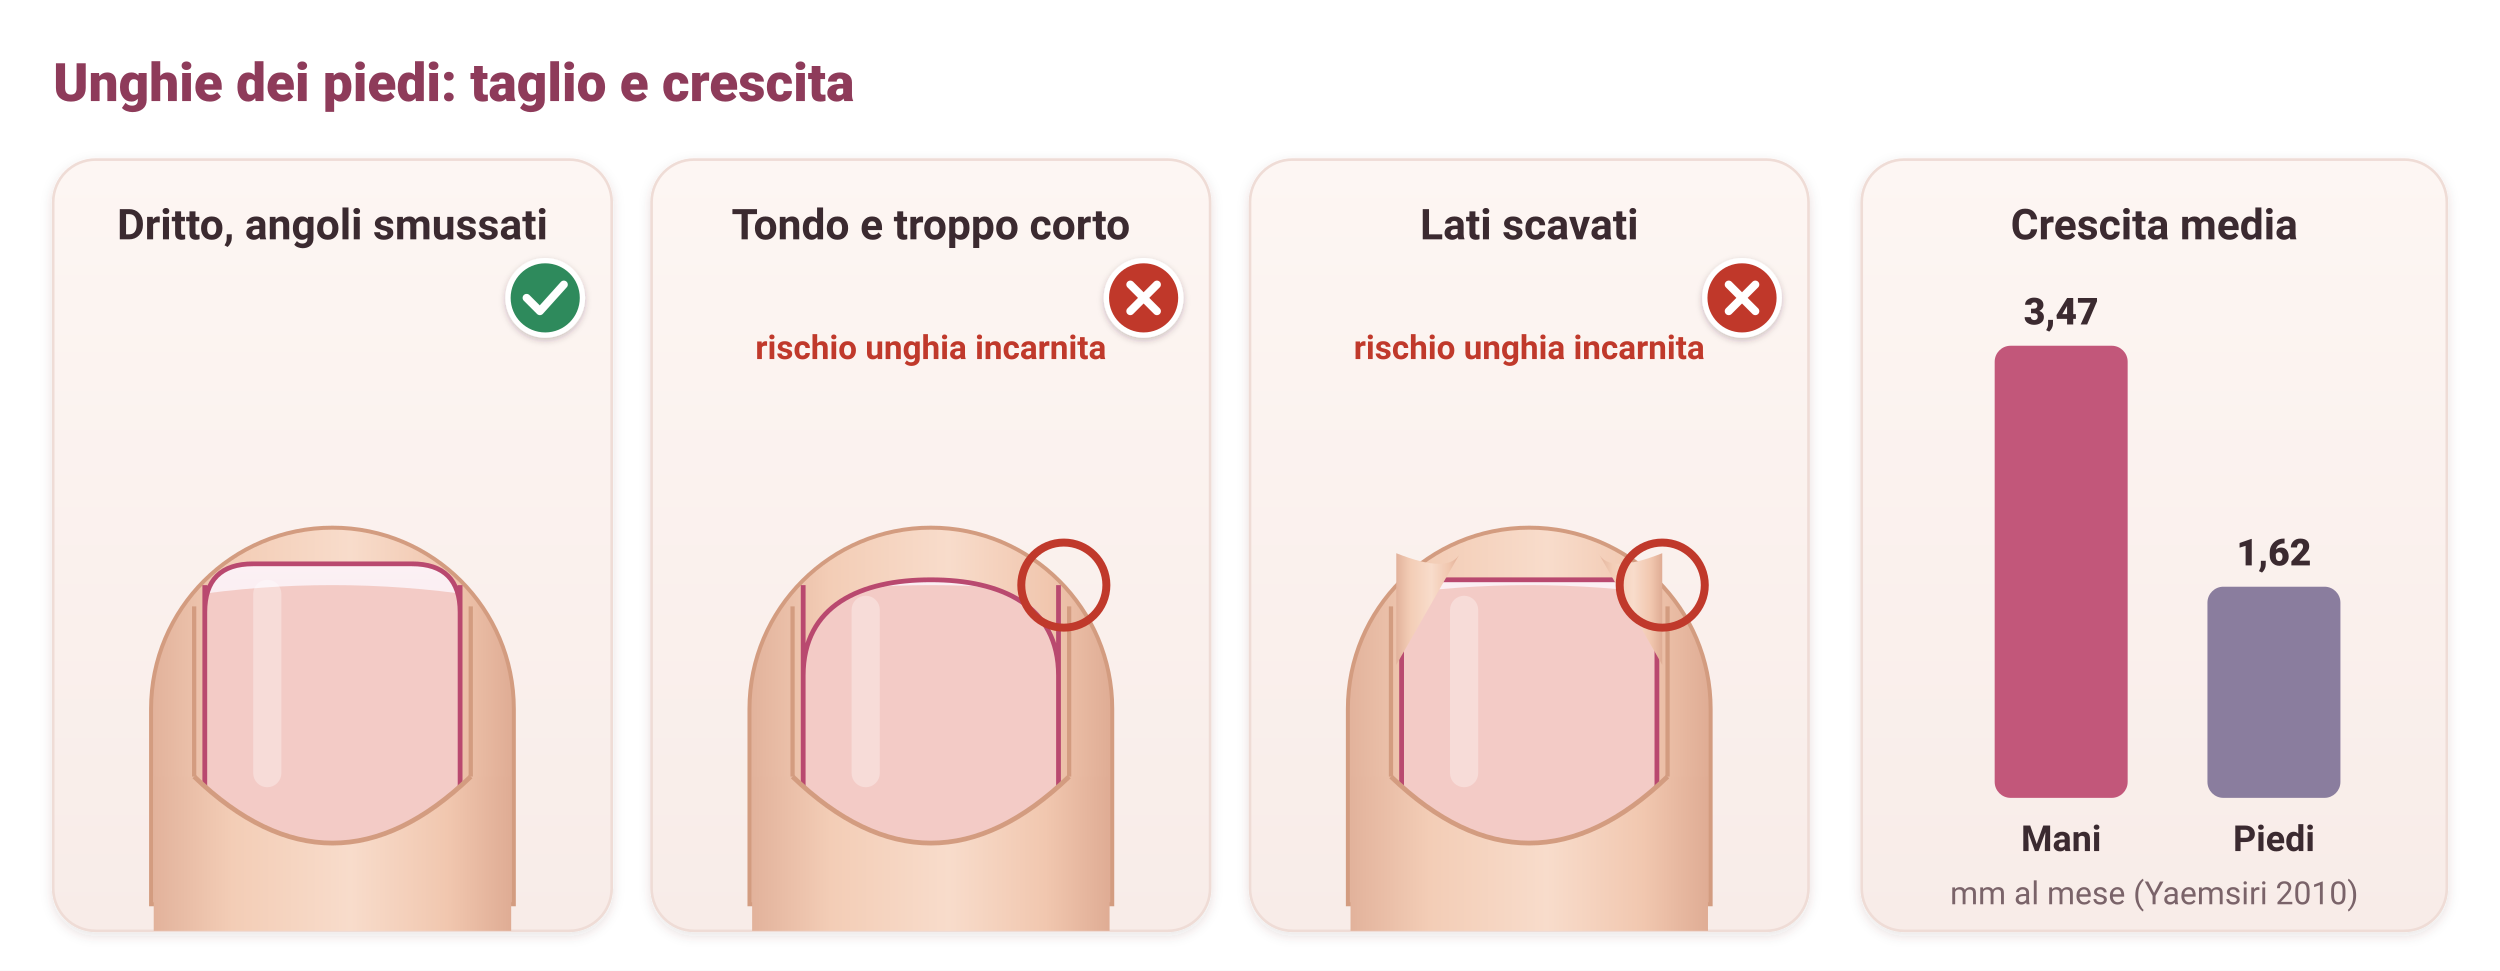
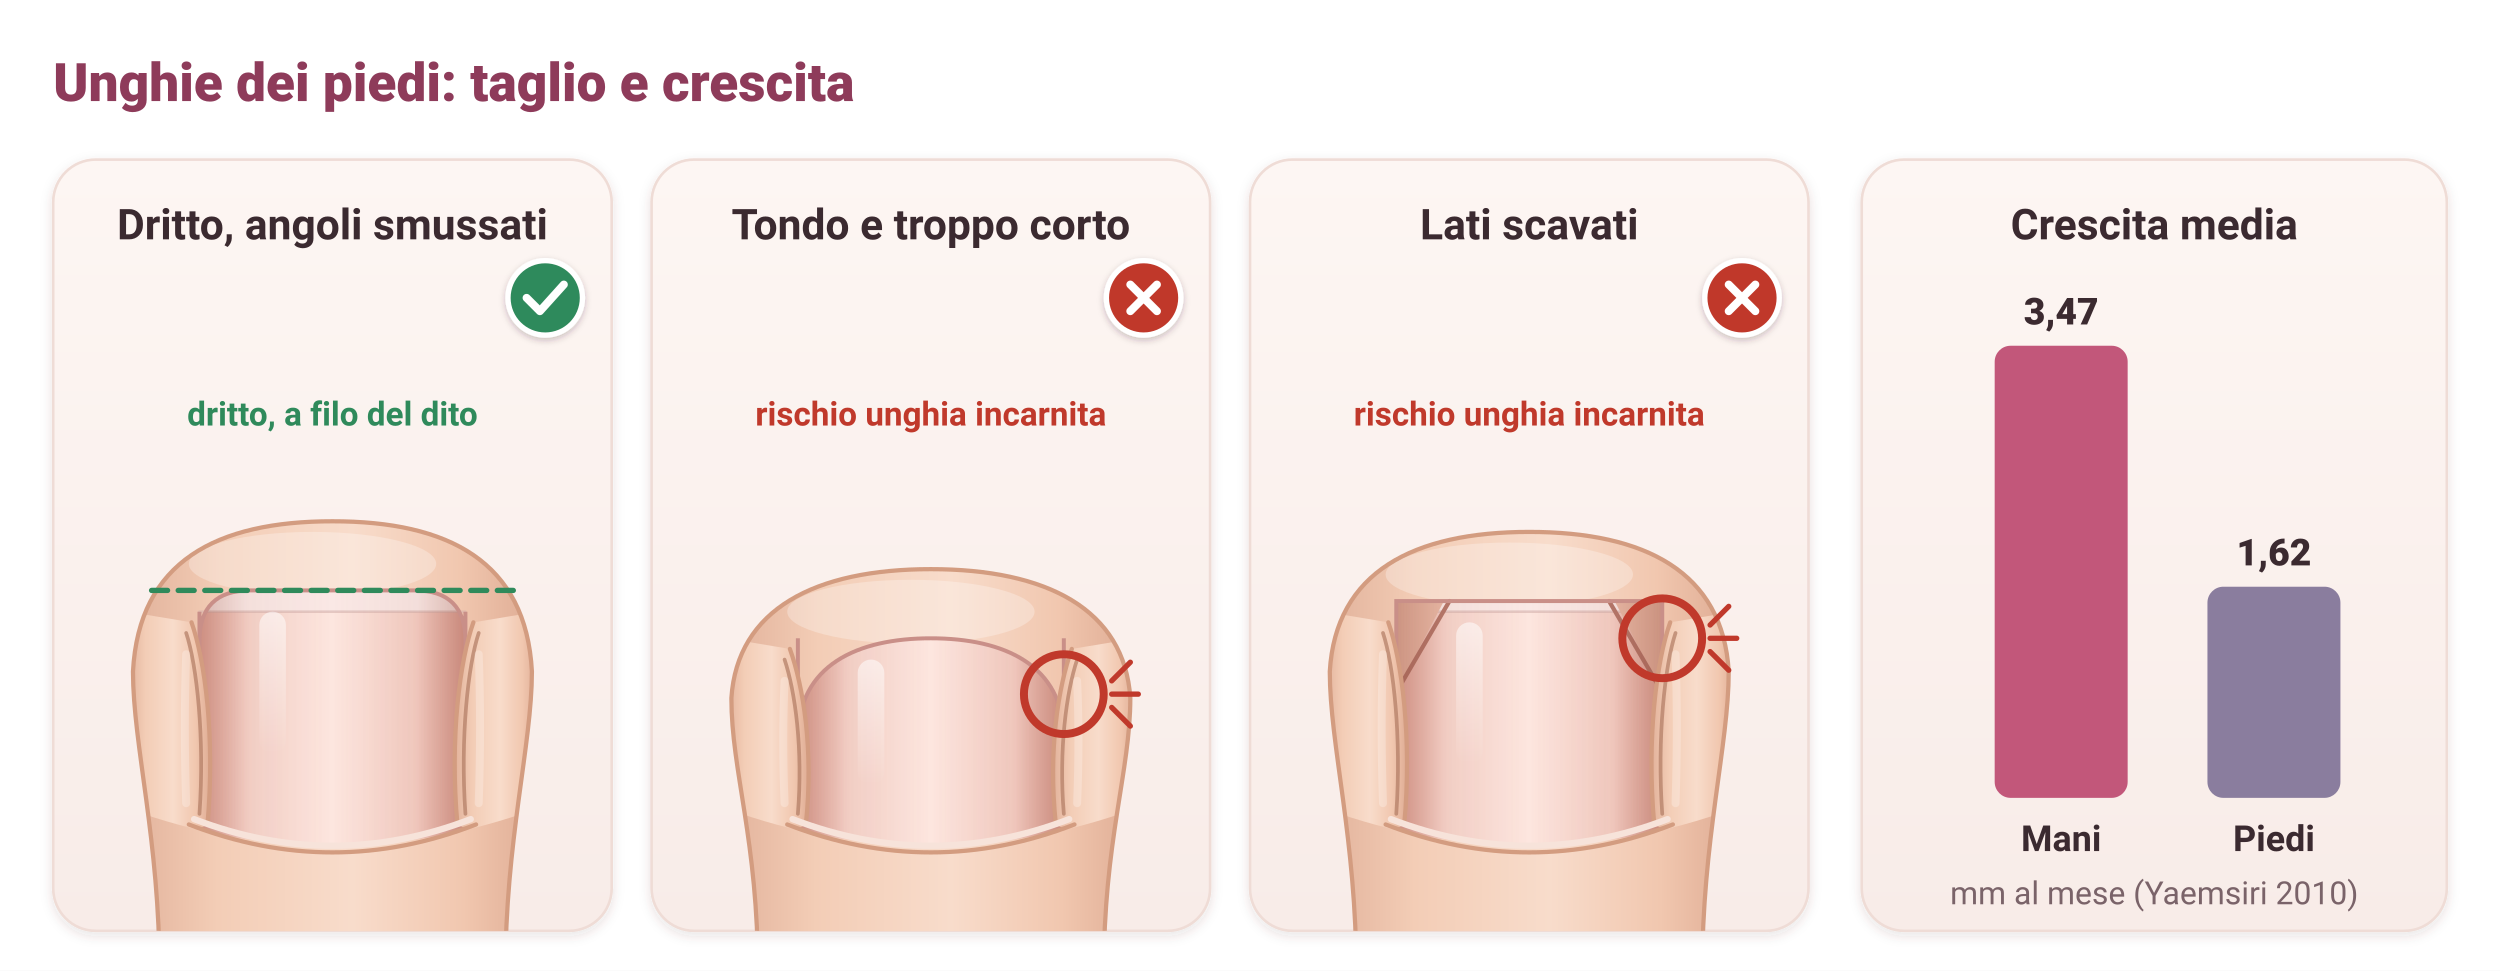
<svg xmlns="http://www.w3.org/2000/svg" viewBox="0 0 940 365" width="940" height="365" font-family="system-ui, -apple-system, 'Segoe UI', Roboto, Arial, sans-serif" role="img">
  <rect width="100%" height="100%" fill="#ffffff" />
  <defs>
    <linearGradient id="nxSkin" x1="0" y1="0" x2="1" y2="0">
      <stop offset="0" stop-color="#e2b29b" />
      <stop offset=".22" stop-color="#f3cdb6" />
      <stop offset=".55" stop-color="#f8dccb" />
      <stop offset=".82" stop-color="#f1c7af" />
      <stop offset="1" stop-color="#dfac94" />
-     </linearGradient>
-     <linearGradient id="nxFree" x1="0" y1="0" x2="0" y2="1">
-       <stop offset="0" stop-color="#ffffff" />
-       <stop offset="1" stop-color="#fbeef2" />
    </linearGradient>
    <linearGradient id="nxPanel" x1="0" y1="0" x2="0" y2="1">
      <stop offset="0" stop-color="#fdf6f3" />
      <stop offset="1" stop-color="#f8ece8" />
    </linearGradient>
    <filter id="nxSh" x="-5%" y="-5%" width="110%" height="115%">
      <feDropShadow dx="0" dy="1.5" stdDeviation="2.2" flood-color="#5a2a3a" flood-opacity=".13" />
    </filter>
    <filter id="nxShS" x="-20%" y="-20%" width="140%" height="150%">
      <feDropShadow dx="0" dy="1" stdDeviation="1.2" flood-color="#3b2a30" flood-opacity=".25" />
    </filter>
  </defs>
  <text x="20.0" y="38.0" font-size="20" text-anchor="start" font-weight="800" fill="#8e3b5a">Unghie dei piedi: taglio e crescita</text>
  <rect x="20" y="60" width="210" height="290" rx="16" fill="url(#nxPanel)" stroke="#efdcd6" stroke-width="1" filter="url(#nxSh)" />
  <text x="125.0" y="90.0" font-size="16" text-anchor="middle" font-weight="700" fill="#3b2a30">Dritto, angoli smussati</text>
  <circle cx="205.0" cy="112.0" r="14" fill="#2f8a5b" stroke="#fff" stroke-width="2" filter="url(#nxShS)" />
  <path d="M198.0,112.0 l5,5 l9,-10" stroke="#fff" stroke-width="3" fill="none" stroke-linecap="round" stroke-linejoin="round" />
-   <path d="M56.8,340.0 L56.8,266.6 A68.2,68.2 0 0 1 193.2,266.6 L193.2,340.0 Z" fill="url(#nxSkin)" stroke="#d39c80" stroke-width="1.5" />
-   <defs>
-     <clipPath id="c199">
-       <path d="M77.0,326.0 L173.0,326.0 L173.0,220.0 L173.0,230.2 Q173.0,212.0 154.8,212.0 L95.2,212.0 Q77.0,212.0 77.0,230.2 L77.0,220.0 Z" />
+   <defs>
+     <clipPath id="p6">
+       <rect x="20" y="60" width="210" height="290" rx="16" />
    </clipPath>
  </defs>
-   <path d="M77.0,326.0 L173.0,326.0 L173.0,220.0 L173.0,230.2 Q173.0,212.0 154.8,212.0 L95.2,212.0 Q77.0,212.0 77.0,230.2 L77.0,220.0 Z" fill="#f3cbc6" />
-   <path d="M71.0,224.0 Q125.0,216.0 179.0,224.0 L179.0,152.0 L71.0,152.0 Z" fill="url(#nxFree)" clip-path="url(#c199)" />
-   <rect x="95.2" y="218.0" width="10.6" height="78.0" rx="5.3" fill="#fff" opacity=".32" clip-path="url(#c199)" />
-   <path d="M77.0,326.0 L173.0,326.0 L173.0,220.0 L173.0,230.2 Q173.0,212.0 154.8,212.0 L95.2,212.0 Q77.0,212.0 77.0,230.2 L77.0,220.0 Z" fill="none" stroke="#b9496f" stroke-width="1.8" />
-   <path d="M57.8,292.0 L73.0,292.0 Q125.0,342.0 177.0,292.0 L192.2,292.0 L192.2,350.0 L57.8,350.0 Z" fill="url(#nxSkin)" />
-   <path d="M73.0,292.0 Q125.0,342.0 177.0,292.0" fill="none" stroke="#d39c80" stroke-width="1.8" />
-   <path d="M73.0,292.0 L73.0,228.0" stroke="#d39c80" stroke-width="1.6" />
-   <path d="M177.0,292.0 L177.0,228.0" stroke="#d39c80" stroke-width="1.6" />
+   <g clip-path="url(#p6)">
+     <defs>
+       <linearGradient id="tn1" x1="0" y1="0" x2="1" y2="0">
+         <stop offset="0" stop-color="#eab0a4" />
+         <stop offset="0.2" stop-color="#f7d5cc" />
+         <stop offset="0.5" stop-color="#fde6df" />
+         <stop offset="0.8" stop-color="#f6d0c6" />
+         <stop offset="1" stop-color="#e6ab9f" />
+       </linearGradient>
+     </defs>
+     <defs>
+       <linearGradient id="ts2" x1="0" y1="0" x2="1" y2="0">
+         <stop offset="0" stop-color="#8a3f2e" stop-opacity="0.3" />
+         <stop offset="0.18" stop-color="#8a3f2e" stop-opacity="0.05" />
+         <stop offset="0.5" stop-color="#8a3f2e" stop-opacity="0" />
+         <stop offset="0.82" stop-color="#8a3f2e" stop-opacity="0.06" />
+         <stop offset="1" stop-color="#8a3f2e" stop-opacity="0.32" />
+       </linearGradient>
+     </defs>
+     <defs>
+       <linearGradient id="th3" x1="0" y1="0" x2="0" y2="1">
+         <stop offset="0" stop-color="#fff" stop-opacity="0.9" />
+         <stop offset="0.6" stop-color="#fff" stop-opacity="0.35" />
+         <stop offset="1" stop-color="#fff" stop-opacity="0" />
+       </linearGradient>
+     </defs>
+     <defs>
+       <clipPath id="toe4">
+         <path d="M60.0,366.0 C60.0,316.0 50.0,280.0 50.0,252.5 C52.2,211.0 81.5,196.0 125.0,196.0 C168.5,196.0 197.8,211.0 200.0,252.5 C200.0,280.0 190.0,316.0 190.0,366.0 C151.0,376.0 99.0,376.0 60.0,366.0 Z" />
+       </clipPath>
+     </defs>
+     <path d="M60.0,366.0 C60.0,316.0 50.0,280.0 50.0,252.5 C52.2,211.0 81.5,196.0 125.0,196.0 C168.5,196.0 197.8,211.0 200.0,252.5 C200.0,280.0 190.0,316.0 190.0,366.0 C151.0,376.0 99.0,376.0 60.0,366.0 Z" fill="url(#nxSkin)" />
+     <ellipse cx="117.5" cy="212.0" rx="46.5" ry="12.0" fill="#fff" opacity=".28" clip-path="url(#toe4)" />
+     <defs>
+       <clipPath id="c5">
+         <path d="M75.0,322.0 L175.0,322.0 L175.0,230.0 L175.0,241.0 Q175.0,222.0 156.0,222.0 L94.0,222.0 Q75.0,222.0 75.0,241.0 L75.0,230.0 Z" />
+       </clipPath>
+     </defs>
+     <path d="M75.0,322.0 L175.0,322.0 L175.0,230.0 L175.0,241.0 Q175.0,222.0 156.0,222.0 L94.0,222.0 Q75.0,222.0 75.0,241.0 L75.0,230.0 Z" fill="url(#tn1)" />
+     <rect x="71.0" y="212.0" width="108.0" height="18.0" fill="#fae8e5" clip-path="url(#c5)" />
+     <line x1="75.0" y1="230.0" x2="175.0" y2="230.0" stroke="#d6b3ae" stroke-width="1" stroke-linecap="round" opacity=".6" />
+     <rect x="75.0" y="218.0" width="100.0" height="106.0" fill="url(#ts2)" clip-path="url(#c5)" />
+     <rect x="97.5" y="230.0" width="10.0" height="53.3" rx="5.0" fill="url(#th3)" opacity=".6" clip-path="url(#c5)" />
+     <path d="M75.0,322.0 L175.0,322.0 L175.0,230.0 L175.0,241.0 Q175.0,222.0 156.0,222.0 L94.0,222.0 Q75.0,222.0 75.0,241.0 L75.0,230.0 Z" fill="none" stroke="#c98f88" stroke-width="1.5" />
+     <path d="M78.0,310.0 C81.0,277.3 77.0,248.0 72.0,234.0 L48.0,230.0 L48.0,326.0 Z" fill="url(#nxSkin)" clip-path="url(#toe4)" />
+     <path d="M78.0,310.0 C81.0,277.3 77.0,248.0 72.0,234.0" fill="none" stroke="#d39c80" stroke-width="1.6" stroke-linecap="round" stroke-linejoin="round" />
+     <path d="M75.0,306.0 C77.0,277.3 74.0,250.0 70.0,238.0" fill="none" stroke="#b07a62" stroke-width="1.4" stroke-linecap="round" stroke-linejoin="round" opacity=".7" />
+     <path d="M70.0,302.0 Q69.0,273.0 70.0,246.0" fill="none" stroke="#fff" stroke-width="3" stroke-linecap="round" stroke-linejoin="round" opacity=".25" />
+     <path d="M172.0,310.0 C169.0,277.3 173.0,248.0 178.0,234.0 L202.0,230.0 L202.0,326.0 Z" fill="url(#nxSkin)" clip-path="url(#toe4)" />
+     <path d="M172.0,310.0 C169.0,277.3 173.0,248.0 178.0,234.0" fill="none" stroke="#d39c80" stroke-width="1.6" stroke-linecap="round" stroke-linejoin="round" />
+     <path d="M175.0,306.0 C173.0,277.3 176.0,250.0 180.0,238.0" fill="none" stroke="#b07a62" stroke-width="1.4" stroke-linecap="round" stroke-linejoin="round" opacity=".7" />
+     <path d="M180.0,302.0 Q181.0,273.0 180.0,246.0" fill="none" stroke="#fff" stroke-width="3" stroke-linecap="round" stroke-linejoin="round" opacity=".25" />
+     <path d="M48.0,304.0 Q125.0,332.0 202.0,304.0 L202.0,386.0 L48.0,386.0 Z" fill="url(#nxSkin)" clip-path="url(#toe4)" />
+     <path d="M73.0,308.0 Q125.0,328.0 177.0,308.0" fill="none" stroke="#f7e3da" stroke-width="2.4" stroke-linecap="round" stroke-linejoin="round" />
+     <path d="M71.0,310.0 Q125.0,331.0 179.0,310.0" fill="none" stroke="#d39c80" stroke-width="1.6" stroke-linecap="round" stroke-linejoin="round" />
+     <path d="M60.0,366.0 C60.0,316.0 50.0,280.0 50.0,252.5 C52.2,211.0 81.5,196.0 125.0,196.0 C168.5,196.0 197.8,211.0 200.0,252.5 C200.0,280.0 190.0,316.0 190.0,366.0 C151.0,376.0 99.0,376.0 60.0,366.0 Z" fill="none" stroke="#d39c80" stroke-width="1.6" />
+   </g>
+   <line x1="57.0" y1="222.0" x2="193.0" y2="222.0" stroke="#2f8a5b" stroke-width="2" stroke-linecap="round" stroke-dasharray="6 4" />
+   <text x="125.0" y="160.0" font-size="12.5" text-anchor="middle" font-weight="600" fill="#2f8a5b">dritto, a filo del dito</text>
  <rect x="245" y="60" width="210" height="290" rx="16" fill="url(#nxPanel)" stroke="#efdcd6" stroke-width="1" filter="url(#nxSh)" />
  <text x="350.0" y="90.0" font-size="16" text-anchor="middle" font-weight="700" fill="#3b2a30">Tondo e troppo corto</text>
  <circle cx="430.0" cy="112.0" r="14" fill="#c0392b" stroke="#fff" stroke-width="2" filter="url(#nxShS)" />
  <path d="M425.0,107.0 l10,10 M435.0,107.0 l-10,10" stroke="#fff" stroke-width="3" stroke-linecap="round" />
-   <path d="M281.8,340.0 L281.8,266.6 A68.2,68.2 0 0 1 418.2,266.6 L418.2,340.0 Z" fill="url(#nxSkin)" stroke="#d39c80" stroke-width="1.5" />
-   <defs>
-     <clipPath id="c200">
-       <path d="M302.0,326.0 L398.0,326.0 L398.0,220.0 L398.0,254.0 C398.0,227.6 376.4,218.0 350.0,218.0 C323.6,218.0 302.0,227.6 302.0,254.0 L302.0,220.0 Z" />
+   <defs>
+     <clipPath id="p12">
+       <rect x="245" y="60" width="210" height="290" rx="16" />
    </clipPath>
  </defs>
-   <path d="M302.0,326.0 L398.0,326.0 L398.0,220.0 L398.0,254.0 C398.0,227.6 376.4,218.0 350.0,218.0 C323.6,218.0 302.0,227.6 302.0,254.0 L302.0,220.0 Z" fill="#f3cbc6" />
-   <path d="M296.0,224.0 Q350.0,216.0 404.0,224.0 L404.0,158.0 L296.0,158.0 Z" fill="url(#nxFree)" clip-path="url(#c200)" />
-   <rect x="320.2" y="224.0" width="10.6" height="72.0" rx="5.3" fill="#fff" opacity=".32" clip-path="url(#c200)" />
-   <path d="M302.0,326.0 L398.0,326.0 L398.0,220.0 L398.0,254.0 C398.0,227.6 376.4,218.0 350.0,218.0 C323.6,218.0 302.0,227.6 302.0,254.0 L302.0,220.0 Z" fill="none" stroke="#b9496f" stroke-width="1.8" />
-   <path d="M282.8,292.0 L298.0,292.0 Q350.0,342.0 402.0,292.0 L417.2,292.0 L417.2,350.0 L282.8,350.0 Z" fill="url(#nxSkin)" />
-   <path d="M298.0,292.0 Q350.0,342.0 402.0,292.0" fill="none" stroke="#d39c80" stroke-width="1.8" />
-   <path d="M298.0,292.0 L298.0,228.0" stroke="#d39c80" stroke-width="1.6" />
-   <path d="M402.0,292.0 L402.0,228.0" stroke="#d39c80" stroke-width="1.6" />
-   <circle cx="400" cy="220" r="16" fill="none" stroke="#c0392b" stroke-width="3" />
-   <text x="350.0" y="135.0" font-size="12.5" text-anchor="middle" font-weight="600" fill="#c0392b">rischio unghia incarnita</text>
+   <g clip-path="url(#p12)">
+     <defs>
+       <linearGradient id="tn7" x1="0" y1="0" x2="1" y2="0">
+         <stop offset="0" stop-color="#eab0a4" />
+         <stop offset="0.2" stop-color="#f7d5cc" />
+         <stop offset="0.5" stop-color="#fde6df" />
+         <stop offset="0.8" stop-color="#f6d0c6" />
+         <stop offset="1" stop-color="#e6ab9f" />
+       </linearGradient>
+     </defs>
+     <defs>
+       <linearGradient id="ts8" x1="0" y1="0" x2="1" y2="0">
+         <stop offset="0" stop-color="#8a3f2e" stop-opacity="0.3" />
+         <stop offset="0.18" stop-color="#8a3f2e" stop-opacity="0.05" />
+         <stop offset="0.5" stop-color="#8a3f2e" stop-opacity="0" />
+         <stop offset="0.82" stop-color="#8a3f2e" stop-opacity="0.06" />
+         <stop offset="1" stop-color="#8a3f2e" stop-opacity="0.32" />
+       </linearGradient>
+     </defs>
+     <defs>
+       <linearGradient id="th9" x1="0" y1="0" x2="0" y2="1">
+         <stop offset="0" stop-color="#fff" stop-opacity="0.9" />
+         <stop offset="0.6" stop-color="#fff" stop-opacity="0.35" />
+         <stop offset="1" stop-color="#fff" stop-opacity="0" />
+       </linearGradient>
+     </defs>
+     <defs>
+       <clipPath id="toe10">
+         <path d="M285.0,366.0 C285.0,316.0 275.0,290.0 275.0,262.5 C277.2,229.0 306.5,214.0 350.0,214.0 C393.5,214.0 422.8,229.0 425.0,262.5 C425.0,290.0 415.0,316.0 415.0,366.0 C376.0,376.0 324.0,376.0 285.0,366.0 Z" />
+       </clipPath>
+     </defs>
+     <path d="M285.0,366.0 C285.0,316.0 275.0,290.0 275.0,262.5 C277.2,229.0 306.5,214.0 350.0,214.0 C393.5,214.0 422.8,229.0 425.0,262.5 C425.0,290.0 415.0,316.0 415.0,366.0 C376.0,376.0 324.0,376.0 285.0,366.0 Z" fill="url(#nxSkin)" />
+     <ellipse cx="342.5" cy="230.0" rx="46.5" ry="12.0" fill="#fff" opacity=".28" clip-path="url(#toe10)" />
+     <defs>
+       <clipPath id="c11">
+         <path d="M300.0,322.0 L400.0,322.0 L400.0,240.0 L400.0,277.5 C400.0,250.0 377.5,240.0 350.0,240.0 C322.5,240.0 300.0,250.0 300.0,277.5 L300.0,240.0 Z" />
+       </clipPath>
+     </defs>
+     <path d="M300.0,322.0 L400.0,322.0 L400.0,240.0 L400.0,277.5 C400.0,250.0 377.5,240.0 350.0,240.0 C322.5,240.0 300.0,250.0 300.0,277.5 L300.0,240.0 Z" fill="url(#tn7)" />
+     <rect x="300.0" y="236.0" width="100.0" height="88.0" fill="url(#ts8)" clip-path="url(#c11)" />
+     <rect x="322.5" y="248.0" width="10.0" height="47.1" rx="5.0" fill="url(#th9)" opacity=".6" clip-path="url(#c11)" />
+     <path d="M300.0,322.0 L400.0,322.0 L400.0,240.0 L400.0,277.5 C400.0,250.0 377.5,240.0 350.0,240.0 C322.5,240.0 300.0,250.0 300.0,277.5 L300.0,240.0 Z" fill="none" stroke="#c98f88" stroke-width="1.5" />
+     <path d="M303.0,310.0 C306.0,281.8 302.0,258.0 297.0,244.0 L273.0,240.0 L273.0,326.0 Z" fill="url(#nxSkin)" clip-path="url(#toe10)" />
+     <path d="M303.0,310.0 C306.0,281.8 302.0,258.0 297.0,244.0" fill="none" stroke="#d39c80" stroke-width="1.6" stroke-linecap="round" stroke-linejoin="round" />
+     <path d="M300.0,306.0 C302.0,281.8 299.0,260.0 295.0,248.0" fill="none" stroke="#b07a62" stroke-width="1.4" stroke-linecap="round" stroke-linejoin="round" opacity=".7" />
+     <path d="M295.0,302.0 Q294.0,278.0 295.0,256.0" fill="none" stroke="#fff" stroke-width="3" stroke-linecap="round" stroke-linejoin="round" opacity=".25" />
+     <path d="M397.0,310.0 C394.0,281.8 398.0,258.0 403.0,244.0 L427.0,240.0 L427.0,326.0 Z" fill="url(#nxSkin)" clip-path="url(#toe10)" />
+     <path d="M397.0,310.0 C394.0,281.8 398.0,258.0 403.0,244.0" fill="none" stroke="#d39c80" stroke-width="1.6" stroke-linecap="round" stroke-linejoin="round" />
+     <path d="M400.0,306.0 C398.0,281.8 401.0,260.0 405.0,248.0" fill="none" stroke="#b07a62" stroke-width="1.4" stroke-linecap="round" stroke-linejoin="round" opacity=".7" />
+     <path d="M405.0,302.0 Q406.0,278.0 405.0,256.0" fill="none" stroke="#fff" stroke-width="3" stroke-linecap="round" stroke-linejoin="round" opacity=".25" />
+     <path d="M273.0,304.0 Q350.0,332.0 427.0,304.0 L427.0,386.0 L273.0,386.0 Z" fill="url(#nxSkin)" clip-path="url(#toe10)" />
+     <path d="M298.0,308.0 Q350.0,328.0 402.0,308.0" fill="none" stroke="#f7e3da" stroke-width="2.4" stroke-linecap="round" stroke-linejoin="round" />
+     <path d="M296.0,310.0 Q350.0,331.0 404.0,310.0" fill="none" stroke="#d39c80" stroke-width="1.6" stroke-linecap="round" stroke-linejoin="round" />
+     <path d="M285.0,366.0 C285.0,316.0 275.0,290.0 275.0,262.5 C277.2,229.0 306.5,214.0 350.0,214.0 C393.5,214.0 422.8,229.0 425.0,262.5 C425.0,290.0 415.0,316.0 415.0,366.0 C376.0,376.0 324.0,376.0 285.0,366.0 Z" fill="none" stroke="#d39c80" stroke-width="1.6" />
+   </g>
+   <circle cx="400.0" cy="261.0" r="15" fill="none" stroke="#c0392b" stroke-width="3" />
+   <path d="M418.0,261.0 l10,0 M418.0,256.0 l7,-7 M418.0,266.0 l7,7" stroke="#c0392b" stroke-width="2" stroke-linecap="round" />
+   <text x="350.0" y="160.0" font-size="12.5" text-anchor="middle" font-weight="600" fill="#c0392b">rischio unghia incarnita</text>
  <rect x="470" y="60" width="210" height="290" rx="16" fill="url(#nxPanel)" stroke="#efdcd6" stroke-width="1" filter="url(#nxSh)" />
  <text x="575.0" y="90.0" font-size="16" text-anchor="middle" font-weight="700" fill="#3b2a30">Lati scavati</text>
  <circle cx="655.0" cy="112.0" r="14" fill="#c0392b" stroke="#fff" stroke-width="2" filter="url(#nxShS)" />
  <path d="M650.0,107.0 l10,10 M660.0,107.0 l-10,10" stroke="#fff" stroke-width="3" stroke-linecap="round" />
-   <path d="M506.8,340.0 L506.8,266.6 A68.2,68.2 0 0 1 643.2,266.6 L643.2,340.0 Z" fill="url(#nxSkin)" stroke="#d39c80" stroke-width="1.5" />
-   <defs>
-     <clipPath id="c201">
-       <path d="M527.0,326.0 L623.0,326.0 L623.0,220.0 L623.0,218.0 L527.0,218.0 L527.0,220.0 Z" />
+   <defs>
+     <clipPath id="p18">
+       <rect x="470" y="60" width="210" height="290" rx="16" />
    </clipPath>
  </defs>
-   <path d="M527.0,326.0 L623.0,326.0 L623.0,220.0 L623.0,218.0 L527.0,218.0 L527.0,220.0 Z" fill="#f3cbc6" />
-   <path d="M521.0,224.0 Q575.0,216.0 629.0,224.0 L629.0,158.0 L521.0,158.0 Z" fill="url(#nxFree)" clip-path="url(#c201)" />
-   <rect x="545.2" y="224.0" width="10.6" height="72.0" rx="5.3" fill="#fff" opacity=".32" clip-path="url(#c201)" />
-   <path d="M527.0,326.0 L623.0,326.0 L623.0,220.0 L623.0,218.0 L527.0,218.0 L527.0,220.0 Z" fill="none" stroke="#b9496f" stroke-width="1.8" />
-   <path d="M507.8,292.0 L523.0,292.0 Q575.0,342.0 627.0,292.0 L642.2,292.0 L642.2,350.0 L507.8,350.0 Z" fill="url(#nxSkin)" />
-   <path d="M523.0,292.0 Q575.0,342.0 627.0,292.0" fill="none" stroke="#d39c80" stroke-width="1.8" />
-   <path d="M523.0,292.0 L523.0,228.0" stroke="#d39c80" stroke-width="1.6" />
-   <path d="M627.0,292.0 L627.0,228.0" stroke="#d39c80" stroke-width="1.6" />
-   <path d="M525,208 Q545,216 549,208 L525,250 Z" fill="url(#nxSkin)" />
-   <path d="M625,208 Q605,216 601,208 L625,250 Z" fill="url(#nxSkin)" />
-   <circle cx="625" cy="220" r="16" fill="none" stroke="#c0392b" stroke-width="3" />
-   <text x="575.0" y="135.0" font-size="12.5" text-anchor="middle" font-weight="600" fill="#c0392b">rischio unghia incarnita</text>
+   <g clip-path="url(#p18)">
+     <defs>
+       <linearGradient id="tn13" x1="0" y1="0" x2="1" y2="0">
+         <stop offset="0" stop-color="#eab0a4" />
+         <stop offset="0.2" stop-color="#f7d5cc" />
+         <stop offset="0.5" stop-color="#fde6df" />
+         <stop offset="0.8" stop-color="#f6d0c6" />
+         <stop offset="1" stop-color="#e6ab9f" />
+       </linearGradient>
+     </defs>
+     <defs>
+       <linearGradient id="ts14" x1="0" y1="0" x2="1" y2="0">
+         <stop offset="0" stop-color="#8a3f2e" stop-opacity="0.3" />
+         <stop offset="0.18" stop-color="#8a3f2e" stop-opacity="0.05" />
+         <stop offset="0.5" stop-color="#8a3f2e" stop-opacity="0" />
+         <stop offset="0.82" stop-color="#8a3f2e" stop-opacity="0.06" />
+         <stop offset="1" stop-color="#8a3f2e" stop-opacity="0.32" />
+       </linearGradient>
+     </defs>
+     <defs>
+       <linearGradient id="th15" x1="0" y1="0" x2="0" y2="1">
+         <stop offset="0" stop-color="#fff" stop-opacity="0.9" />
+         <stop offset="0.6" stop-color="#fff" stop-opacity="0.35" />
+         <stop offset="1" stop-color="#fff" stop-opacity="0" />
+       </linearGradient>
+     </defs>
+     <defs>
+       <clipPath id="toe16">
+         <path d="M510.0,366.0 C510.0,316.0 500.0,280.0 500.0,252.5 C502.2,215.0 531.5,200.0 575.0,200.0 C618.5,200.0 647.8,215.0 650.0,252.5 C650.0,280.0 640.0,316.0 640.0,366.0 C601.0,376.0 549.0,376.0 510.0,366.0 Z" />
+       </clipPath>
+     </defs>
+     <path d="M510.0,366.0 C510.0,316.0 500.0,280.0 500.0,252.5 C502.2,215.0 531.5,200.0 575.0,200.0 C618.5,200.0 647.8,215.0 650.0,252.5 C650.0,280.0 640.0,316.0 640.0,366.0 C601.0,376.0 549.0,376.0 510.0,366.0 Z" fill="url(#nxSkin)" />
+     <ellipse cx="567.5" cy="216.0" rx="46.5" ry="12.0" fill="#fff" opacity=".28" clip-path="url(#toe16)" />
+     <defs>
+       <clipPath id="c17">
+         <path d="M525.0,322.0 L625.0,322.0 L625.0,230.0 L625.0,226.0 L525.0,226.0 L525.0,230.0 Z" />
+       </clipPath>
+     </defs>
+     <path d="M525.0,322.0 L625.0,322.0 L625.0,230.0 L625.0,226.0 L525.0,226.0 L525.0,230.0 Z" fill="url(#tn13)" />
+     <rect x="521.0" y="216.0" width="108.0" height="14.0" fill="#fae8e5" clip-path="url(#c17)" />
+     <line x1="525.0" y1="230.0" x2="625.0" y2="230.0" stroke="#d6b3ae" stroke-width="1" stroke-linecap="round" opacity=".6" />
+     <path d="M523.0,222.0 L545.0,222.0 L523.0,264.0 Z" fill="#e9b9a6" clip-path="url(#c17)" />
+     <path d="M545.0,226.0 L524.0,262.0" fill="none" stroke="#b5776a" stroke-width="1.6" stroke-linecap="round" stroke-linejoin="round" />
+     <path d="M627.0,222.0 L605.0,222.0 L627.0,264.0 Z" fill="#e9b9a6" clip-path="url(#c17)" />
+     <path d="M605.0,226.0 L626.0,262.0" fill="none" stroke="#b5776a" stroke-width="1.6" stroke-linecap="round" stroke-linejoin="round" />
+     <rect x="525.0" y="222.0" width="100.0" height="102.0" fill="url(#ts14)" clip-path="url(#c17)" />
+     <rect x="547.5" y="234.0" width="10.0" height="53.3" rx="5.0" fill="url(#th15)" opacity=".6" clip-path="url(#c17)" />
+     <path d="M525.0,322.0 L625.0,322.0 L625.0,230.0 L625.0,226.0 L525.0,226.0 L525.0,230.0 Z" fill="none" stroke="#c98f88" stroke-width="1.5" />
+     <path d="M528.0,310.0 C531.0,277.3 527.0,248.0 522.0,234.0 L498.0,230.0 L498.0,326.0 Z" fill="url(#nxSkin)" clip-path="url(#toe16)" />
+     <path d="M528.0,310.0 C531.0,277.3 527.0,248.0 522.0,234.0" fill="none" stroke="#d39c80" stroke-width="1.6" stroke-linecap="round" stroke-linejoin="round" />
+     <path d="M525.0,306.0 C527.0,277.3 524.0,250.0 520.0,238.0" fill="none" stroke="#b07a62" stroke-width="1.4" stroke-linecap="round" stroke-linejoin="round" opacity=".7" />
+     <path d="M520.0,302.0 Q519.0,273.0 520.0,246.0" fill="none" stroke="#fff" stroke-width="3" stroke-linecap="round" stroke-linejoin="round" opacity=".25" />
+     <path d="M622.0,310.0 C619.0,277.3 623.0,248.0 628.0,234.0 L652.0,230.0 L652.0,326.0 Z" fill="url(#nxSkin)" clip-path="url(#toe16)" />
+     <path d="M622.0,310.0 C619.0,277.3 623.0,248.0 628.0,234.0" fill="none" stroke="#d39c80" stroke-width="1.6" stroke-linecap="round" stroke-linejoin="round" />
+     <path d="M625.0,306.0 C623.0,277.3 626.0,250.0 630.0,238.0" fill="none" stroke="#b07a62" stroke-width="1.4" stroke-linecap="round" stroke-linejoin="round" opacity=".7" />
+     <path d="M630.0,302.0 Q631.0,273.0 630.0,246.0" fill="none" stroke="#fff" stroke-width="3" stroke-linecap="round" stroke-linejoin="round" opacity=".25" />
+     <path d="M498.0,304.0 Q575.0,332.0 652.0,304.0 L652.0,386.0 L498.0,386.0 Z" fill="url(#nxSkin)" clip-path="url(#toe16)" />
+     <path d="M523.0,308.0 Q575.0,328.0 627.0,308.0" fill="none" stroke="#f7e3da" stroke-width="2.4" stroke-linecap="round" stroke-linejoin="round" />
+     <path d="M521.0,310.0 Q575.0,331.0 629.0,310.0" fill="none" stroke="#d39c80" stroke-width="1.6" stroke-linecap="round" stroke-linejoin="round" />
+     <path d="M510.0,366.0 C510.0,316.0 500.0,280.0 500.0,252.5 C502.2,215.0 531.5,200.0 575.0,200.0 C618.5,200.0 647.8,215.0 650.0,252.5 C650.0,280.0 640.0,316.0 640.0,366.0 C601.0,376.0 549.0,376.0 510.0,366.0 Z" fill="none" stroke="#d39c80" stroke-width="1.6" />
+   </g>
+   <circle cx="625.0" cy="240.0" r="15" fill="none" stroke="#c0392b" stroke-width="3" />
+   <path d="M643.0,240.0 l10,0 M643.0,235.0 l7,-7 M643.0,245.0 l7,7" stroke="#c0392b" stroke-width="2" stroke-linecap="round" />
+   <text x="575.0" y="160.0" font-size="12.5" text-anchor="middle" font-weight="600" fill="#c0392b">rischio unghia incarnita</text>
  <rect x="700" y="60" width="220" height="290" rx="16" fill="url(#nxPanel)" stroke="#efdcd6" stroke-width="1" filter="url(#nxSh)" />
  <text x="810.0" y="90.0" font-size="16" text-anchor="middle" font-weight="700" fill="#3b2a30">Crescita media</text>
  <rect x="750" y="130.0" width="50" height="170.0" rx="6" fill="#c2577a" />
  <text x="775.0" y="122.0" font-size="14" text-anchor="middle" font-weight="800" fill="#3b2a30">3,47</text>
  <text x="775.0" y="320.0" font-size="13.5" text-anchor="middle" font-weight="700" fill="#3b2a30">Mani</text>
  <rect x="830" y="220.6" width="50" height="79.4" rx="6" fill="#8a7d9e" />
  <text x="855.0" y="212.6" font-size="14" text-anchor="middle" font-weight="800" fill="#3b2a30">1,62</text>
  <text x="855.0" y="320.0" font-size="13.5" text-anchor="middle" font-weight="700" fill="#3b2a30">Piedi</text>
  <text x="810.0" y="340.0" font-size="12" text-anchor="middle" font-weight="400" fill="#7a6369">mm al mese (Yaemsiri 2010)</text>
</svg>
